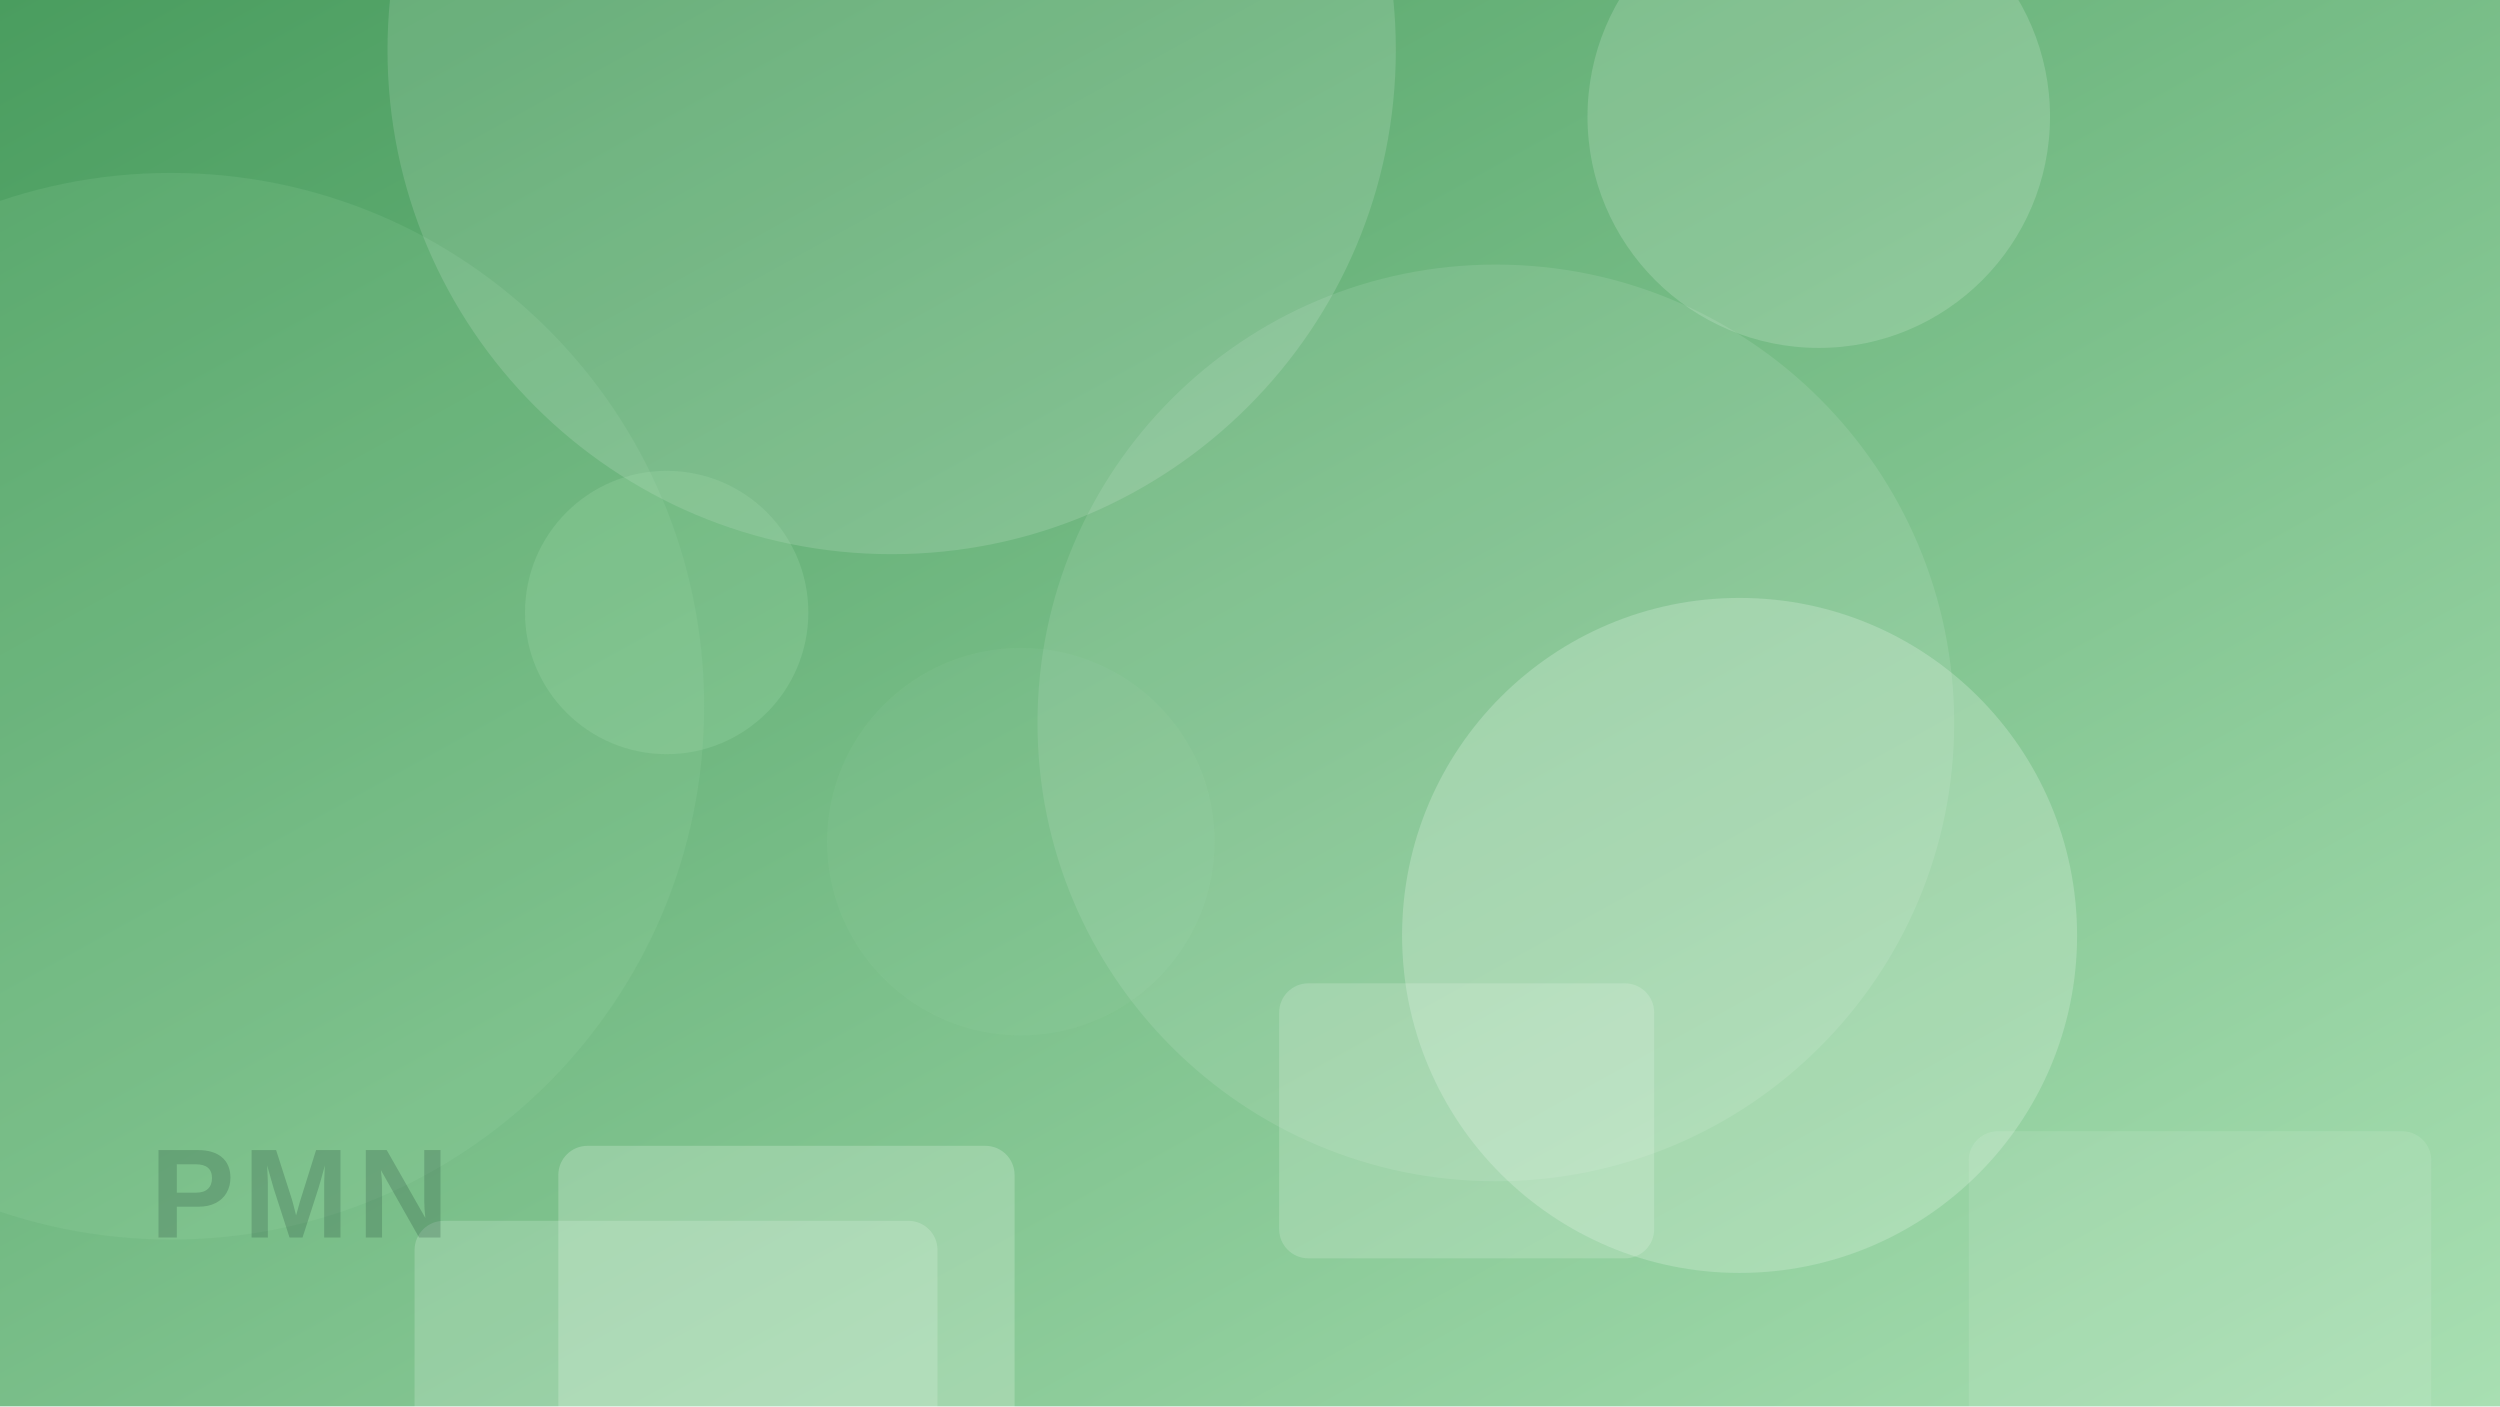
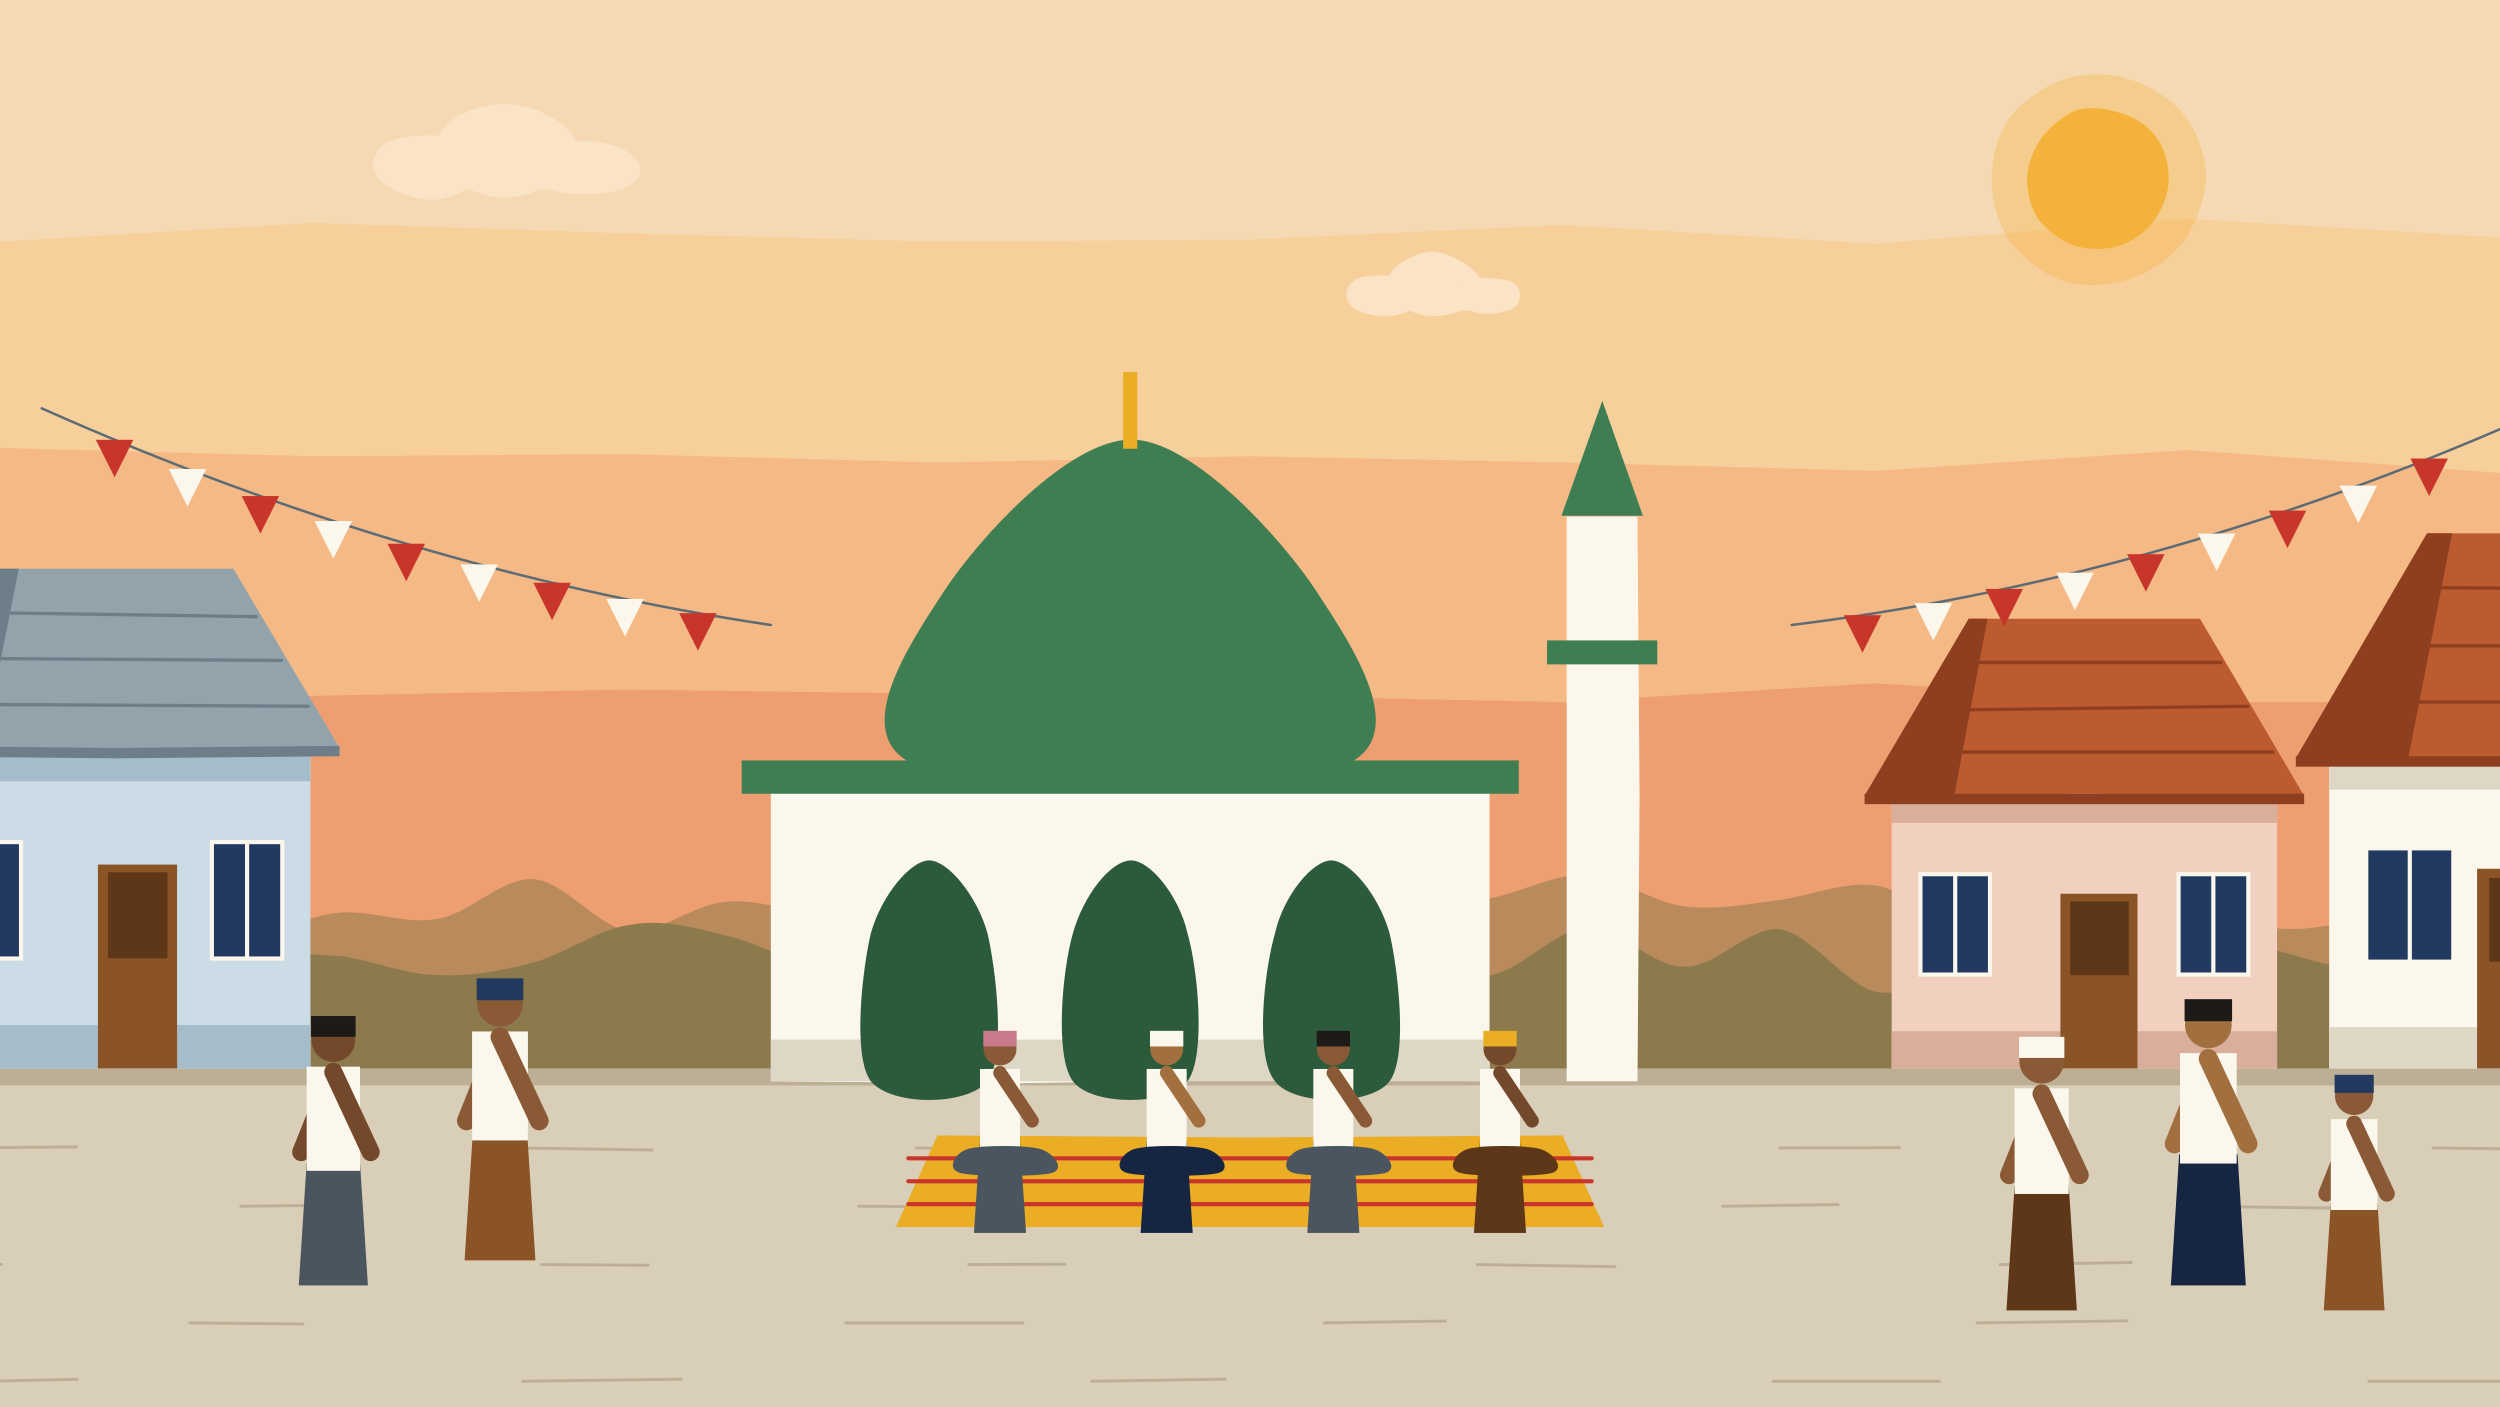
<svg xmlns="http://www.w3.org/2000/svg" viewBox="0 0 1200 675" width="1200" height="675" role="img" aria-label="Peringatan Maulid Nabi dan Pengajian Akbar Kampung Sanggrahan">
-   <defs>
-     <linearGradient id="g" x1="0" y1="0" x2="1" y2="1">
-       <stop offset="0%" stop-color="#4a9d5f" />
-       <stop offset="100%" stop-color="#a8dfb2" />
-     </linearGradient>
-   </defs>
-   <rect width="1200" height="675" fill="url(#g)" />
-   <circle cx="82" cy="339" r="256" fill="#a8dfb2" opacity="0.13" />
-   <circle cx="835" cy="449" r="162" fill="#eefaf0" opacity="0.24" />
-   <circle cx="428" cy="24" r="242" fill="#ffffff" opacity="0.14" />
-   <circle cx="490" cy="404" r="93" fill="#a8dfb2" opacity="0.08" />
-   <circle cx="873" cy="56" r="111" fill="#eefaf0" opacity="0.18" />
-   <circle cx="718" cy="347" r="220" fill="#ffffff" opacity="0.10" />
-   <circle cx="320" cy="294" r="68" fill="#a8dfb2" opacity="0.22" />
-   <rect x="199" y="586" width="251" height="138" rx="14" fill="#eefaf0" opacity="0.21" />
-   <rect x="614" y="472" width="180" height="132" rx="14" fill="#eefaf0" opacity="0.20" />
-   <rect x="268" y="550" width="219" height="164" rx="14" fill="#eefaf0" opacity="0.24" />
-   <rect x="945" y="543" width="222" height="154" rx="14" fill="#eefaf0" opacity="0.12" />
-   <text x="72" y="594" font-family="Segoe UI, Arial, sans-serif" font-size="61" font-weight="700" letter-spacing="4" fill="#0f2e26" opacity="0.20">PMN</text>
+   <style>.g{fill:none;stroke-linecap:round;stroke-linejoin:round}</style>
+   <path fill="#F4D9B3" d="M-20-20l1240 0 0 715-1240 0z" />
+   <path fill="#F7CF9B" d="M0 116l150-9 150 5 150 4 150-1 150-7 150 9 150-12 150 9 20 561-1240 0z" />
+   <path fill="#F4B984" d="M0 215l150 4 150-1 150 4 150-3 150 3 150 4 150-10 150 11 20 448-1240 0z" />
+   <path fill="#EE9F72" d="M0 337l150-3 150-3 150 2 150 1 150 3 150-9 150 9 150 0 20 338-1240 0z" />
+   <path fill="#F4B23C55" d="M1059 86c-1 10-5 22-11 30-6 8-16 15-26 18-9 3-22 4-31 1-10-3-20-11-26-19-6-8-9-20-9-30 0-10 3-22 9-30 6-8 17-15 26-18 10-3 22-3 31 0 10 3 21 10 27 18 6 8 10 20 10 30z" />
+   <path fill="#F4B23C" d="M1041 86c0 7-3 14-7 20-4 5-10 10-17 12-6 2-14 2-21 0-6-2-13-7-17-12-4-5-6-13-6-20 0-7 3-14 7-20 4-5 10-10 16-13 7-2 15-1 21 1 7 2 14 6 18 12 4 5 6 13 6 20z" />
+   <path fill="#FBE3C6" d="M238.1 79.9c-.2 3.4-6.8 7.2-11.9 9.9-5.1 2.6-12.1 6-18.5 6.1-6.4 .1-15.1-2.7-19.9-5.4-4.8-2.7-8.4-6.9-8.7-10.6-.3-3.7 2.1-9.1 6.9-11.6 4.8-2.5 14.7-3.4 21.7-3.3 7 .1 15.1 1.6 20.2 4.1 5.1 2.5 10.5 7.4 10.2 10.8z" />
+   <path fill="#FBE3C6" d="M278 72c0 5-6 12-12 16-6 3-16 7-24 7-8 0-18-4-23-8-6-4-10-10-10-15 0-5 3-11 9-15 5-4 16-7 24-7 8 0 18 3 24 7 6 4 12 10 12 15z" />
+   <path fill="#FBE3C6" d="M307.5 80.9c.2 3-2.9 7.2-7.2 9.2-4.3 2.1-12.2 3-18.5 3.1-6.3 .1-15.1-.7-19.2-2.7-4.2-2.1-5.7-6.5-5.7-9.6 0-3.2 1.6-7.5 5.7-9.6 4.2-2.2 13-3.7 19.2-3.6 6.2 .1 13.5 2.1 17.8 4.3 4.2 2.2 7.8 5.8 7.9 8.9z" />
+   <path fill="#FBE3C6" d="M183 84l124 0-8 7-108 0z" />
+   <path fill="#FBE3C6" d="M683.5 141.2c0 2.4-2.1 5.4-5.2 7.2-3.1 1.7-8.8 3.4-13.3 3.5-4.6 0-10.8-1.4-14-3.2-3.1-1.8-4.9-5-4.8-7.5 0-2.4 1.9-5.8 5.1-7.3 3.1-1.5 9.1-1.7 13.7-1.7 4.6 0 10.6 .2 13.7 1.7 3.1 1.5 4.9 4.9 4.8 7.3z" />
+   <path fill="#FBE3C6" d="M711.4 136.3c.3 3.5-2.4 8.6-6.4 11.1-4 2.6-12.1 4.5-17.7 4.4-5.6-.2-12.3-2.9-15.9-5.5-3.6-2.6-5.8-6.7-5.7-10 0-3.3 2.6-7.1 6.2-9.7 3.6-2.6 10.2-5.9 15.4-5.9 5.2 0 11.6 3.1 15.7 5.7 4 2.6 8.1 6.4 8.4 9.9z" />
+   <path fill="#FBE3C6" d="M729.6 141.9c0 2.1-.9 4.8-3.6 6.3-2.7 1.5-8.7 2.5-12.7 2.4-3.9-.1-8.6-1.7-11.2-3.1-2.6-1.5-4.1-3.6-4.4-5.6-.4-2.1-.3-5.3 2.4-6.7 2.6-1.4 8.9-1.7 13.2-1.7 4.4 .1 10.1 .6 12.8 2 2.7 1.4 3.5 4.2 3.5 6.4z" />
+   <path fill="#FBE3C6" d="M649 144l80 0-4 5-71 0z" />
+   <path fill="#B98A5C" d="M-20 675c-210-38-8-188 0-227 8-39 31-6 46-8 15-3 31-9 46-8 15 1 31 14 46 15 15 1 31-8 46-9 15-1 31 6 46 3 15-2 31-20 46-19 15 1 31 23 46 25 15 1 31-13 46-14 15-2 31 5 46 5 15 0 31-5 46-7 15-2 31-4 46-5 15-1 31-5 46-2 15 4 31 24 46 24 15 1 31-19 46-21 15-1 31 12 46 12 15 1 31-4 46-8 15-3 31-12 46-11 15 1 31 13 46 15 15 2 31-1 46-3 15-2 31-9 46-7 15 2 31 19 46 20 15 2 31-8 46-12 15-3 31-12 46-11 15 2 31 19 46 22 15 4 31 1 46-2 15-4 31-16 46-18 15-2 35-36 46 6 11 42 225 204 18 245-207 41-1050 38-1260 0z" />
+   <path fill="#8C7A4C" d="M-20 675c-210-33-8-164 0-200 8-36 31-15 46-16 15 0 31 12 46 12 15 0 31-10 46-12 15-2 31-1 46 0 15 2 31 9 46 9 15 1 31-2 46-6 15-4 31-16 46-18 15-3 31 1 46 5 15 3 31 13 46 16 15 3 31 0 46 0 15-1 31-2 46-1 15 1 31 5 46 5 15-1 31-5 46-7 15-3 31-8 46-8 15 1 31 8 46 10 15 2 31 7 46 4 15-3 31-22 46-23 15 0 31 19 46 19 15 1 31-19 46-18 15 2 31 26 46 30 15 3 31-8 46-8 15 0 31 7 46 5 15-2 31-14 46-17 15-4 31-3 46-1 15 1 31 10 46 9 15-1 31-14 46-17 15-3 35-37 46 1 11 38 225 189 18 227-207 38-1050 33-1260 0z" />
+   <path fill="#CBDCE6" d="M-38 354l94 1 93-1 0 159-93 1-94-1z" />
+   <path fill="#A5BDCB" d="M-38 492l94 0 93 0 0 21-93 0-94 0z" />
+   <path fill="#A5BDCB" d="M-38 354l94 0 93 0 0 21-93 0-94 0z" />
+   <path fill="#93A3AB" d="M-51 359l51-86 112 0 51 86-107 0z" />
+   <path fill="#6E7E88" d="M-51 359l51-86 9 0-17 86z" />
+   <path class="g" stroke="#6E7E88" stroke-width="1.6" d="M-11 294l134 2M-23 316l158 1M-36 338l184 1" />
+   <path fill="#6E7E88" d="M-51 358l107 1 107-1 0 5-107 1-107-1z" />
+   <path fill="#8B5427" d="M47 415l38 0 0 98-38 0z" />
+   <path fill="#5E3618" d="M51.9 418.7l28.5 0 0 41.3-28.5 0z" />
+   <path fill="#FBF7EC" d="M-24.7 403.2l35.8 0 0 57.9-35.8 0z" />
+   <path fill="#233A60" d="M-22.7 405.2l31.8 0 0 53.9-31.8 0z" />
+   <path class="g" stroke="#FBF7EC" stroke-width="2" d="M-6.8 405.2l0 53.9" />
+   <path fill="#FBF7EC" d="M100.7 403.2l35.8 0 0 57.9-35.8 0z" />
+   <path fill="#233A60" d="M102.7 405.2l31.8 0 0 53.9-31.8 0z" />
+   <path class="g" stroke="#FBF7EC" stroke-width="2" d="M118.6 405.2l0 53.9" />
+   <path fill="#F1D0C0" d="M908 377l93 0 92 0 0 136-92 1-93-1z" />
+   <path fill="#D9AE9B" d="M908 495l93 0 92 0 0 18-92 0-93 0z" />
+   <path fill="#D9AE9B" d="M908 377l93 0 92 0 0 18-93 0-92 0z" />
+   <path fill="#BC5A30" d="M895 382l50-85 111 0 50 85-106-1z" />
+   <path fill="#8E3F20" d="M895 382l50-85 9 0-16 85z" />
+   <path class="g" stroke="#8E3F20" stroke-width="1.6" d="M935 318l131 0M922 341l157-2M910 361l181 0" />
+   <path fill="#8E3F20" d="M895 381l106 0 105 0 0 5-105 0-106 0z" />
+   <path fill="#8B5427" d="M989 429l37 0 0 84-37 0z" />
+   <path fill="#5E3618" d="M993.7 432.7l28.1 0 0 35.4-28.1 0z" />
+   <path fill="#FBF7EC" d="M920.8 418.6l35.4 0 0 50.2-35.4 0z" />
+   <path fill="#233A60" d="M922.8 420.6l31.4 0 0 46.2-31.4 0z" />
+   <path class="g" stroke="#FBF7EC" stroke-width="2" d="M938.5 420.6l0 46.2" />
+   <path fill="#FBF7EC" d="M1044.7 418.6l35.5 0 0 50.2-35.5 0z" />
+   <path fill="#233A60" d="M1046.7 420.6l31.5 0 0 46.2-31.5 0z" />
+   <path class="g" stroke="#FBF7EC" stroke-width="2" d="M1062.4 420.6l0 46.2" />
+   <path fill="#FBF7EC" d="M1118 359l116-1 118 1 0 154-117 1-117-1z" />
+   <path fill="#DED7C5" d="M1118 493l117 0 117 0 0 20-117 0-117 0z" />
+   <path fill="#DED7C5" d="M1118 359l117 0 117 0 0 20-118 0-116 0z" />
+   <path fill="#BC5A30" d="M1102 364l63-108 140 0 63 108-134 1z" />
+   <path fill="#8E3F20" d="M1102 364l63-108 12 0-21 108z" />
+   <path class="g" stroke="#8E3F20" stroke-width="1.6" d="M1151 282l168 1M1135 310l200 0M1120 337l230 0" />
+   <path fill="#8E3F20" d="M1102 363l133 0 133 0 0 5-133 0-133 0z" />
+   <path fill="#8B5427" d="M1189 417l47 0 0 96-47 0z" />
+   <path fill="#5E3618" d="M1194.8 421.4l35.5 0 0 40.2-35.5 0z" />
+   <path fill="#FBF7EC" d="M1134.8 406.2l43.8 0 0 56.4-43.8 0z" />
+   <path fill="#233A60" d="M1136.8 408.2l39.8 0 0 52.4-39.8 0z" />
+   <path class="g" stroke="#FBF7EC" stroke-width="2" d="M1156.7 408.2l0 52.4" />
+   <path fill="#FBF7EC" d="M1291.3 406.2l43.7 0 0 56.4-43.7 0z" />
+   <path fill="#233A60" d="M1293.3 408.2l39.7 0 0 52.4-39.7 0z" />
+   <path class="g" stroke="#FBF7EC" stroke-width="2" d="M1313.2 408.2l0 52.4" />
+   <path fill="#D9CEB8" d="M-20 513l1240 0 0 182-1240 0z" />
+   <path fill="#BDAF95" d="M-20 513l155 0 155 0 155 0 155 0 155 0 155 0 155 0 155 0 0 8-155 0-155 0-155 0-155 0-155 0-155 0-155 0-155 0z" />
+   <path class="g" stroke="#BDAF95" stroke-width="1.4" d="M-19.2 551l56-.5M249 551l64 1M439.8 551l43.9 .8M655.9 551l57.2 .1M854.2 551l57.5-.1M1168 551l79 1M115.6 579l50.3-.6M412.2 579l53.9 .3M623.1 579l55.9-.3M826.9 579l55.4-.8M1054 579l75 1M-40.1 607l40.8-.1M260 607l51.1 .3M465 607l46.2-.2M709 607l66 1M960 607l63-1M91.2 635l54.2 .5M406 635l85 0M635.7 635l58.1-.9M949 635l72-1M-6.7 663l43.8-.9M251 663l76-1M524 663l64-1M851 663l80 0M1137 663l86 0" />
+   <path fill="#FBF7EC" d="M370 376l114 1 117 0 114-1 0 143-115-1-115 2-115-1z" />
+   <path fill="#DED7C5" d="M370 499l115 0 115 0 115 0 0 20-115 0-115 0-115 0z" />
+   <path fill="#2C5B3C" d="M418 519c-9-12-4-54 0-71 5-18 19-35 28-35 9 0 23 17 28 35 4 17 9 59 0 71-10 12-46 12-56 0z" />
+   <path fill="#2C5B3C" d="M515 519c-9-12-5-54 0-71 5-18 18-35 28-35 9 0 23 17 27 35 5 17 9 59 0 71-9 12-46 12-55 0z" />
+   <path fill="#2C5B3C" d="M612 519c-10-12-5-54 0-71 4-18 18-35 27-35 9 0 23 17 28 35 4 17 9 59 0 71-9 12-46 12-55 0z" />
+   <path fill="#3F7D52" d="M356 365l124 0 124 0 125 0 0 16-125 0-124 0-124 0z" />
+   <path fill="#3F7D52" d="M439 367c-32-14-3-57 14-83 17-26 60-73 90-73 29 0 72 47 89 73 17 26 46 69 14 83-32 14-175 14-207 0z" />
+   <path fill="#EAAD24" d="M539.1 178.6l6.8 0 0 36.8-6.8 0z" />
+   <path fill="#FBF7EC" d="M752 248l34 0 1 135-1 136-34 0 0-135z" />
+   <path fill="#3F7D52" d="M742.6 307.4l52.9 0 0 11.5-52.9 0z" />
+   <path fill="#3F7D52" d="M749.5 247.6l19.6-55.2 19.5 55.2z" />
+   <path class="g" stroke="#5C6B74" stroke-width="1.2" d="M20 196q175 78 350 104" />
+   <path fill="#C8352B" d="M46 211.1l18 0-9 18z" />
+   <path fill="#FBF7EC" d="M81 225.1l18 0-9 18z" />
+   <path fill="#C8352B" d="M116 238.1l18 0-9 18z" />
+   <path fill="#FBF7EC" d="M151 250.1l18 0-9 18z" />
+   <path fill="#C8352B" d="M186 261l18 0-9 18z" />
+   <path fill="#FBF7EC" d="M221 270.9l18 0-9 18z" />
+   <path fill="#C8352B" d="M256 279.7l18 0-9 18z" />
+   <path fill="#FBF7EC" d="M291 287.5l18 0-9 18z" />
+   <path fill="#C8352B" d="M326 294.3l18 0-9 18z" />
+   <path class="g" stroke="#5C6B74" stroke-width="1.2" d="M860 300q170-21 340-94" />
+   <path fill="#C8352B" d="M885 295.3l18 0-9 18z" />
+   <path fill="#FBF7EC" d="M919 289.5l18 0-9 18z" />
+   <path fill="#C8352B" d="M953 282.7l18 0-9 18z" />
+   <path fill="#FBF7EC" d="M987 274.9l18 0-9 18z" />
+   <path fill="#C8352B" d="M1021 266l18 0-9 18z" />
+   <path fill="#FBF7EC" d="M1055 256.1l18 0-9 18z" />
+   <path fill="#C8352B" d="M1089 245.1l18 0-9 18z" />
+   <path fill="#FBF7EC" d="M1123 233.1l18 0-9 18z" />
+   <path fill="#C8352B" d="M1157 220.1l18 0-9 18z" />
+   <path class="g" stroke="#74482A" stroke-width="8.7" d="M160 514.6l-15.4 38.4" />
+   <path fill="#4A5560" d="M147.2 558.1l25.6 0 3.8 58.9-33.2 0z" />
+   <path fill="#FBF7EC" d="M147.2 512l25.6 0 0 50-25.6 0z" />
+   <circle fill="#74482A" cx="160" cy="499.2" r="10.5" />
+   <path fill="#1E1A18" d="M149.3 487.7l21.4 0 0 10-21.4 0z" />
+   <path class="g" stroke="#74482A" stroke-width="8.7" d="M160 514.6l17.9 38.4" />
+   <path class="g" stroke="#8A5A36" stroke-width="9.1" d="M240 497.8l-16.1 40.2" />
+   <path fill="#8B5427" d="M227 543l26 0 4 62-34 0z" />
+   <path fill="#FBF7EC" d="M226.6 495.1l26.8 0 0 52.3-26.8 0z" />
+   <circle fill="#8A5A36" cx="240" cy="481.7" r="11" />
+   <path fill="#233A60" d="M228.8 469.6l22.4 0 0 10.5-22.4 0z" />
+   <path class="g" stroke="#8A5A36" stroke-width="9.1" d="M240 497.8l18.8 40.2" />
+   <path class="g" stroke="#8A5A36" stroke-width="8.8" d="M980 525l-15.6 39" />
+   <path fill="#5E3618" d="M967 569.2l26 0 3.9 59.8-33.8 0z" />
+   <path fill="#FBF7EC" d="M967 522.4l26 0 0 50.7-26 0z" />
+   <circle fill="#8A5A36" cx="980" cy="509.4" r="10.7" />
+   <path fill="#FBF7EC" d="M969.1 497.7l21.8 0 0 10.1-21.8 0z" />
+   <path class="g" stroke="#8A5A36" stroke-width="8.8" d="M980 525l18.2 39" />
+   <path class="g" stroke="#A2703F" stroke-width="9.2" d="M1060 508.2l-16.3 40.8" />
+   <path fill="#162542" d="M1046 554l28 0 4 63-36 0z" />
+   <path fill="#FBF7EC" d="M1046.4 505.5l27.2 0 0 53-27.2 0z" />
+   <circle fill="#A2703F" cx="1060" cy="491.9" r="11.2" />
+   <path fill="#1E1A18" d="M1048.6 479.6l22.8 0 0 10.6-22.8 0z" />
+   <path class="g" stroke="#A2703F" stroke-width="9.2" d="M1060 508.2l19 40.8" />
+   <path class="g" stroke="#8A5A36" stroke-width="7.6" d="M1130 539.4l-13.4 33.6" />
+   <path fill="#8B5427" d="M1118.8 577.5l22.4 0 3.4 51.5-29.2 0z" />
+   <path fill="#FBF7EC" d="M1118.8 537.2l22.4 0 0 43.6-22.4 0z" />
+   <circle fill="#8A5A36" cx="1130" cy="526" r="9.2" />
+   <path fill="#233A60" d="M1120.6 515.9l18.8 0 0 8.7-18.8 0z" />
+   <path class="g" stroke="#8A5A36" stroke-width="7.6" d="M1130 539.4l15.7 33.6" />
+   <path fill="#EAAD24" d="M450 545l149 1 151-1 20 44-113 0-113 0-114 0z" />
+   <path class="g" stroke="#C8352B" stroke-width="2" d="M436 556l328 0M436 567l328 0M436 578l328 0" />
+   <path class="g" stroke="#8A5A36" stroke-width="6.5" d="M480 515l4.8 25.9" />
+   <path fill="#4A5560" d="M470.4 547.6l19.2 0 2.9 44.2-25 0z" />
+   <path fill="#FBF7EC" d="M470.4 513.1l19.2 0 0 37.4-19.2 0z" />
+   <circle fill="#8A5A36" cx="480" cy="503.5" r="7.9" />
+   <path fill="#C97B8B" d="M472 494.8l16 0 0 7.5-16 0z" />
+   <path class="g" stroke="#8A5A36" stroke-width="6.5" d="M480 515l15.4 23" />
+   <path fill="#4A5560" d="M460.8 563c-6.7-1.9-2.6-9.6 3.8-11.5 6.4-1.9 27.9-1.9 34.6 0 6.7 1.9 12.2 9.6 5.8 11.5-6.4 1.9-37.5 1.9-44.2 0z" />
+   <path class="g" stroke="#A2703F" stroke-width="6.5" d="M560 515l4.8 25.9" />
+   <path fill="#162542" d="M550.4 547.6l19.2 0 2.9 44.2-25 0z" />
+   <path fill="#FBF7EC" d="M550.4 513.1l19.2 0 0 37.4-19.2 0z" />
+   <circle fill="#A2703F" cx="560" cy="503.5" r="7.9" />
+   <path fill="#FBF7EC" d="M552 494.8l16 0 0 7.5-16 0z" />
+   <path class="g" stroke="#A2703F" stroke-width="6.5" d="M560 515l15.4 23" />
+   <path fill="#162542" d="M540.8 563c-6.7-1.9-2.6-9.6 3.8-11.5 6.4-1.9 27.9-1.9 34.6 0 6.7 1.9 12.2 9.6 5.8 11.5-6.4 1.9-37.5 1.9-44.2 0z" />
+   <path class="g" stroke="#8A5A36" stroke-width="6.5" d="M640 515l4.8 25.9" />
+   <path fill="#4A5560" d="M630.4 547.6l19.2 0 2.9 44.2-25 0z" />
+   <path fill="#FBF7EC" d="M630.4 513.1l19.2 0 0 37.4-19.2 0z" />
+   <circle fill="#8A5A36" cx="640" cy="503.5" r="7.9" />
+   <path fill="#1E1A18" d="M632 494.8l16 0 0 7.5-16 0z" />
+   <path class="g" stroke="#8A5A36" stroke-width="6.5" d="M640 515l15.4 23" />
+   <path fill="#4A5560" d="M620.8 563c-6.7-1.9-2.6-9.6 3.8-11.5 6.4-1.9 27.9-1.9 34.6 0 6.7 1.9 12.2 9.6 5.8 11.5-6.4 1.9-37.5 1.9-44.2 0z" />
+   <path class="g" stroke="#74482A" stroke-width="6.5" d="M720 515l4.8 25.9" />
+   <path fill="#5E3618" d="M710.4 547.6l19.2 0 2.9 44.2-25 0z" />
+   <path fill="#FBF7EC" d="M710.4 513.1l19.2 0 0 37.4-19.2 0z" />
+   <circle fill="#74482A" cx="720" cy="503.5" r="7.9" />
+   <path fill="#EAAD24" d="M712 494.8l16 0 0 7.5-16 0z" />
+   <path class="g" stroke="#74482A" stroke-width="6.5" d="M720 515l15.4 23" />
+   <path fill="#5E3618" d="M700.8 563c-6.7-1.9-2.6-9.6 3.8-11.5 6.4-1.9 27.9-1.9 34.6 0 6.7 1.9 12.2 9.6 5.8 11.5-6.4 1.9-37.5 1.9-44.2 0z" />
</svg>
